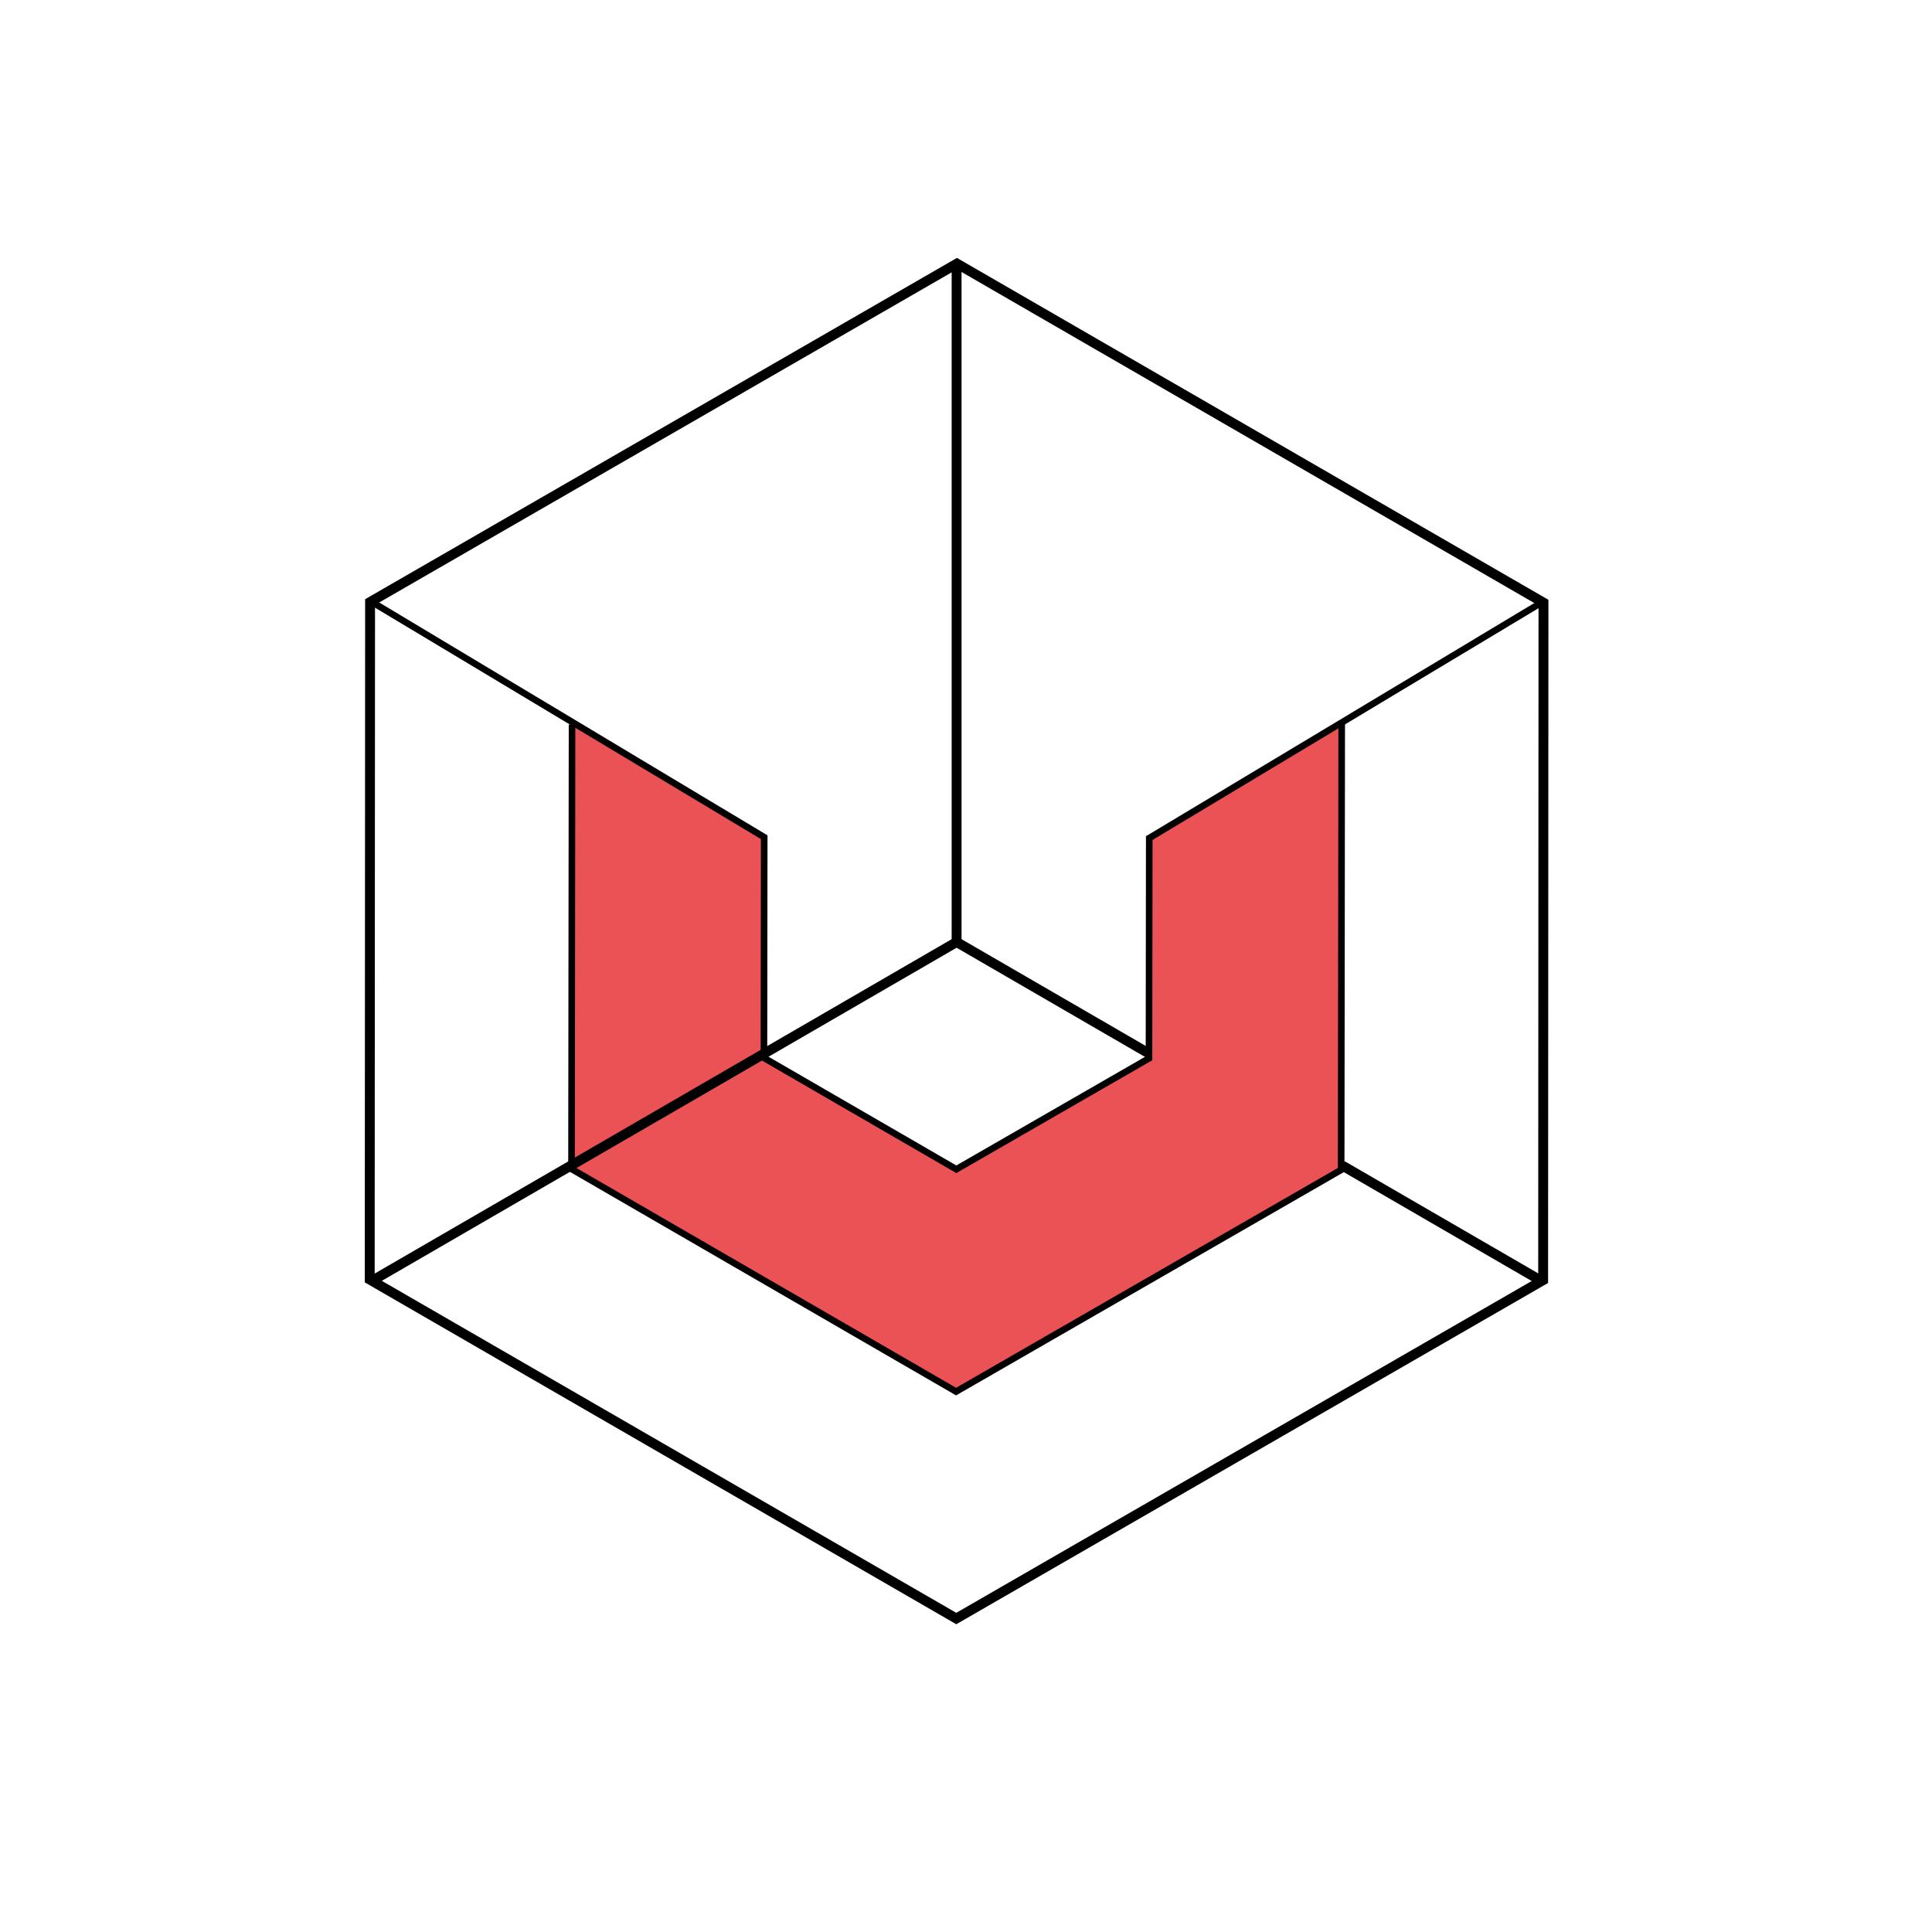
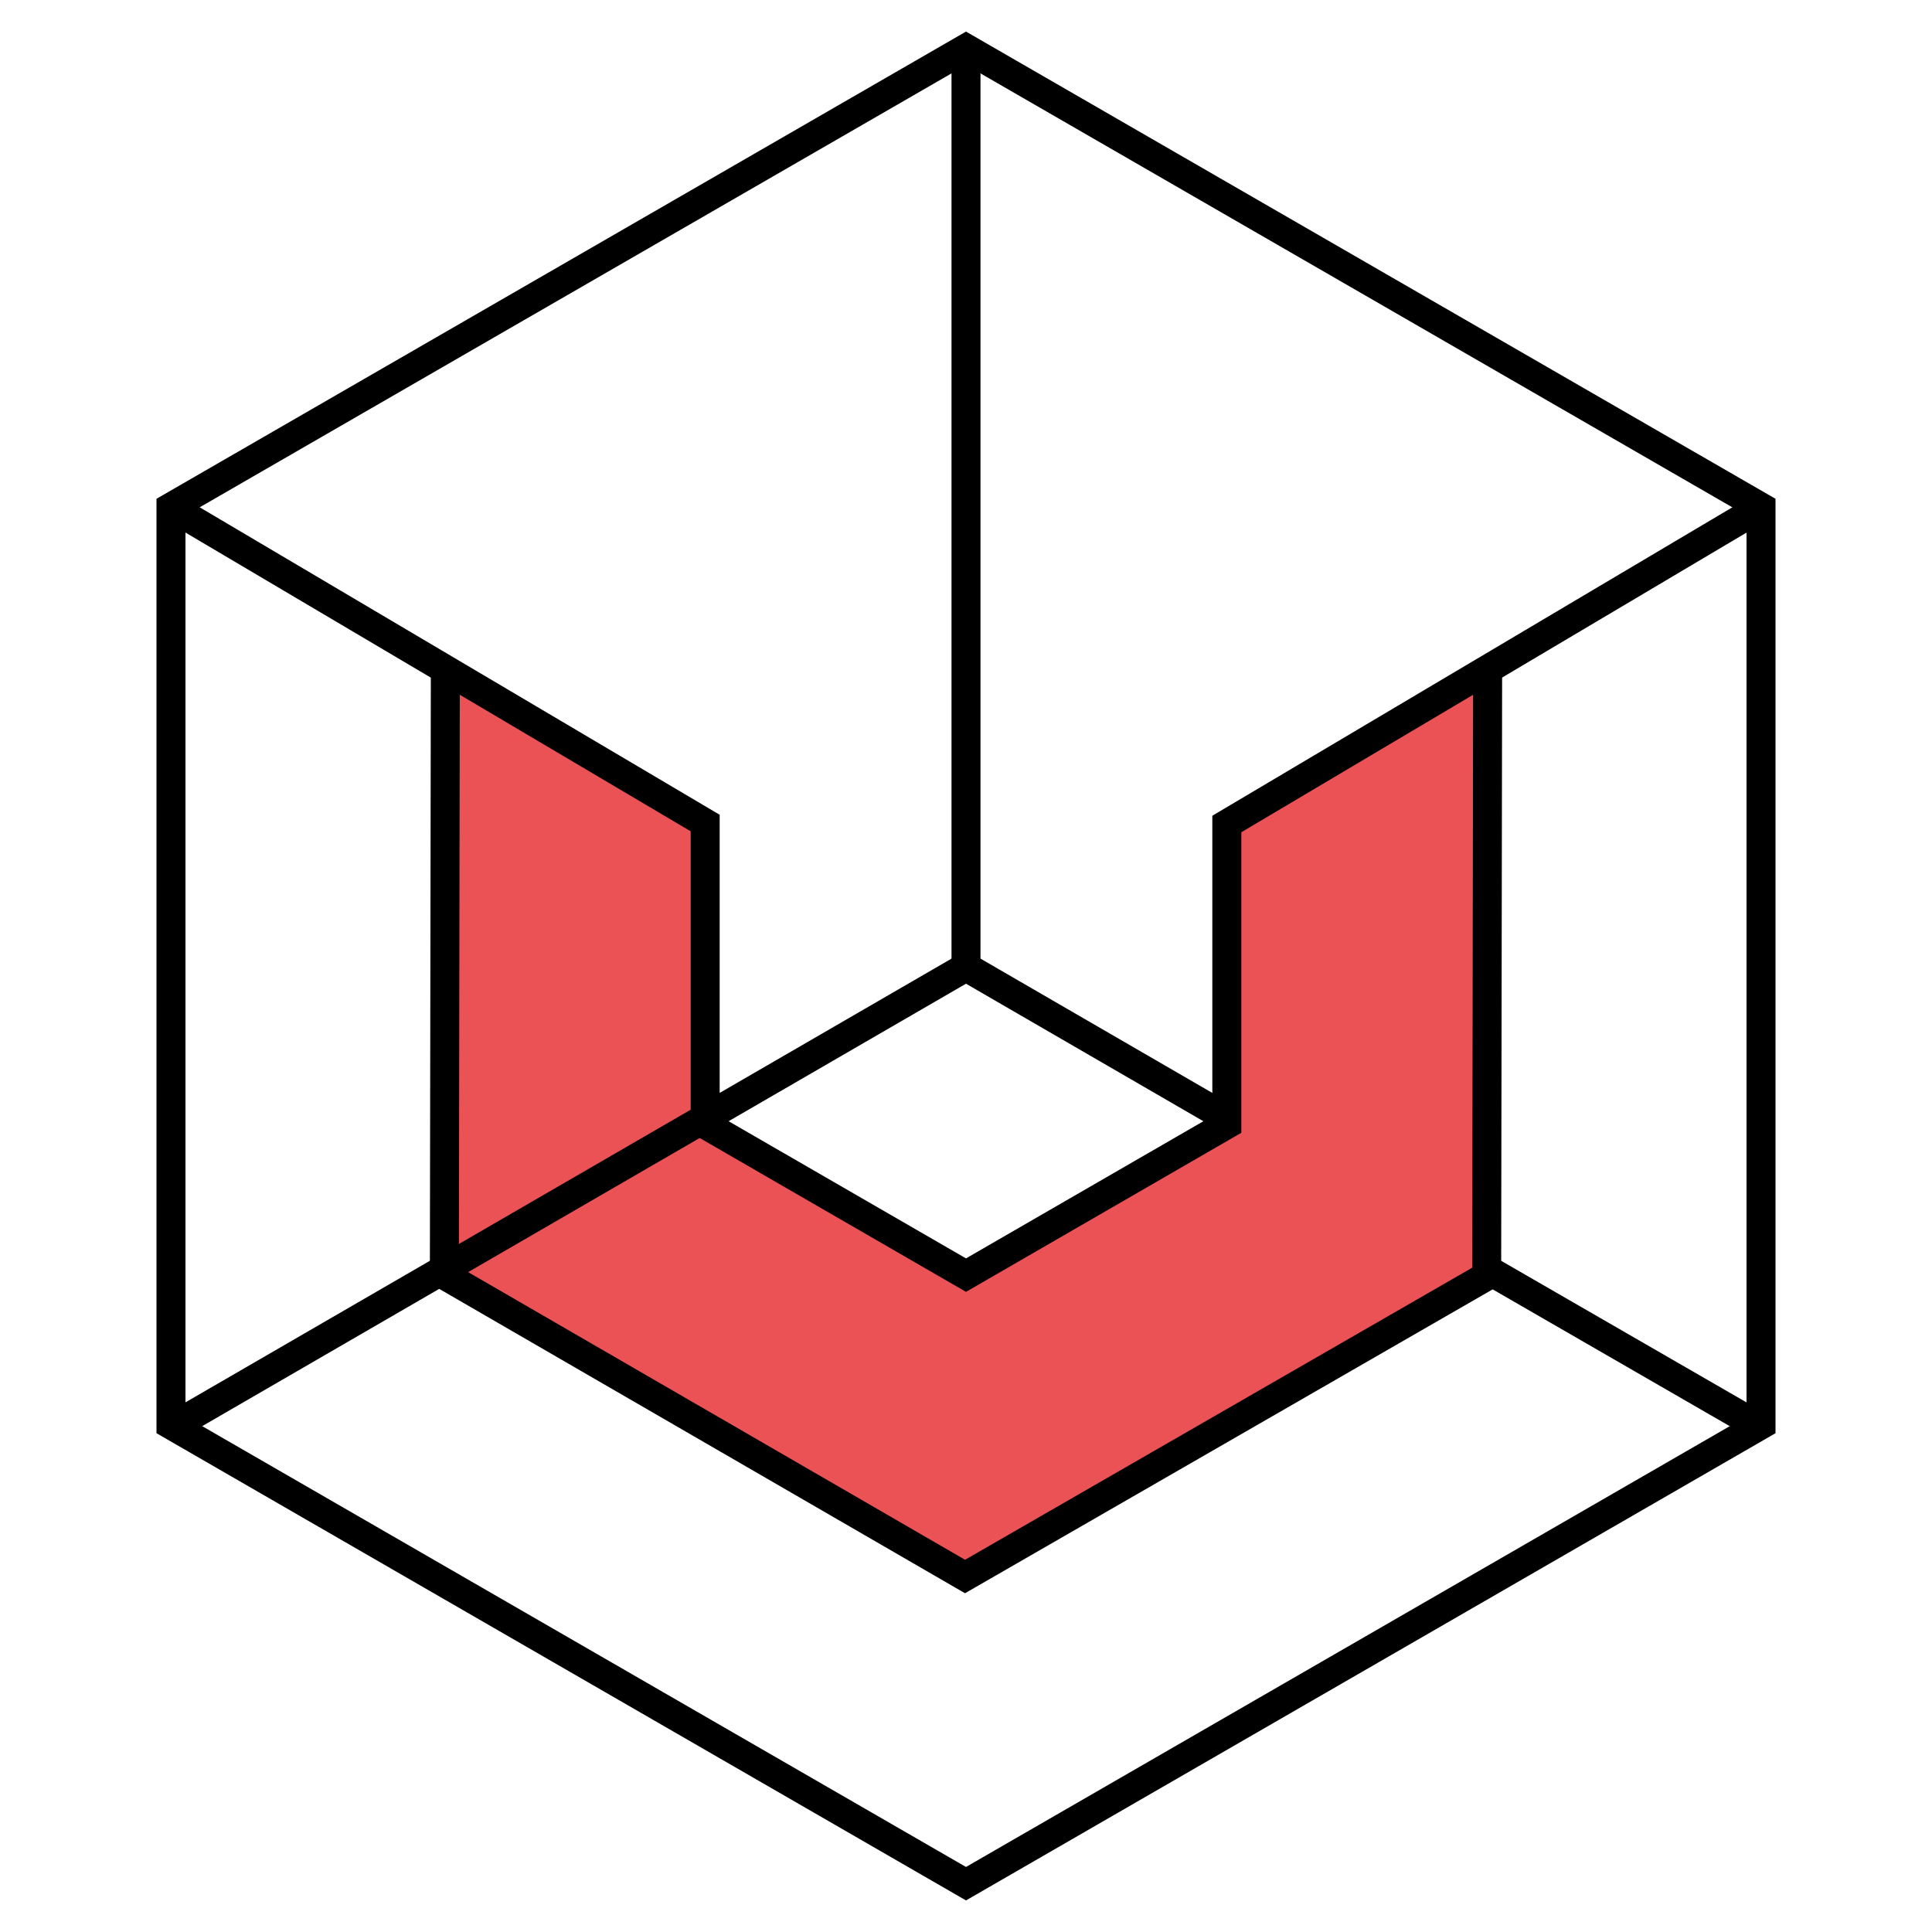
- <svg xmlns="http://www.w3.org/2000/svg" version="1.1" id="Livello_1" x="0px" y="0px" width="293px" height="293px" viewBox="0 0 293 293" enable-background="new 0 0 293 293" xml:space="preserve">
+ <svg xmlns="http://www.w3.org/2000/svg" version="1.1" id="Livello_1" x="0px" y="0px" viewBox="0 0 200 200" style="enable-background:new 0 0 200 200;" xml:space="preserve">
+   <style type="text/css">
+ 	.st0{fill:none;stroke:#000000;stroke-width:3;stroke-miterlimit:10;}
+ 	.st1{fill:#EA5255;}
+ </style>
  <g>
-     <polygon fill="#EA5255" points="115.499,160.751 115.499,126.251 86.999,109.584 86.999,176.917  " />
-     <polygon fill="#EA5255" points="203.166,109.751 174.437,127.219 174.417,160.334 145.034,177.326 115.499,160.251 86.673,177.281    144.994,211.044 203.396,177.417  " />
-     <polygon fill="none" stroke="#000000" stroke-width="1.5" stroke-miterlimit="10" points="145.025,245.462 56.071,194.05    56.124,91.305 145.126,39.978 234.078,91.395 234.027,194.139  " />
-     <polyline fill="none" stroke="#000000" stroke-miterlimit="10" points="174.292,126.788 174.251,160.503 145.034,177.326    115.856,160.434 115.897,126.719  " />
-     <polyline fill="none" stroke="#000000" stroke-miterlimit="10" points="203.477,109.75 203.396,177.417 144.994,211.044    86.673,177.281 86.754,109.889  " />
-     <line fill="none" stroke="#000000" stroke-miterlimit="10" x1="174.093" y1="127.219" x2="233.972" y2="91.267" />
-     <line fill="none" stroke="#000000" stroke-miterlimit="10" x1="116.156" y1="127.125" x2="56.433" y2="91.308" />
-   </g>
-   <g id="Livello_2">
-     <line fill="none" stroke="#000000" stroke-width="1.5" stroke-miterlimit="10" x1="174.338" y1="159.824" x2="145.075" y2="142.864" />
-     <line fill="none" stroke="#000000" stroke-width="1.5" stroke-miterlimit="10" x1="56.408" y1="194.251" x2="145.075" y2="142.864" />
-     <line fill="none" stroke="#000000" stroke-width="1.5" stroke-miterlimit="10" x1="145.075" y1="143.251" x2="145.075" y2="40.751" />
-     <line fill="none" stroke="#000000" stroke-width="1.5" stroke-miterlimit="10" x1="233.742" y1="194.251" x2="203.574" y2="176.765" />
+     <polygon class="st0" points="17.7,52.5 17.7,147.5 100,195 182.3,147.5 182.3,52.5 100,5  " />
+     <polygon class="st1" points="72.7,116.7 72.7,84.8 46.3,69.4 46.3,131.6  " />
+     <polygon class="st1" points="153.7,69.5 127.1,85.7 127.1,116.3 100,132 72.7,116.2 46,132 99.9,163.2 153.9,132.1  " />
+     <g id="Livello_2_1_">
+       <line class="st0" x1="127.1" y1="115.8" x2="100" y2="100.1" />
+       <line class="st0" x1="18" y1="147.6" x2="100" y2="100.1" />
+       <line class="st0" x1="100" y1="100.5" x2="100" y2="5.7" />
+       <line class="st0" x1="182" y1="147.6" x2="154.1" y2="131.5" />
+     </g>
+     <polyline class="st0" points="182.3,52.5 127,85.3 127,116.4 100,132 73,116.4 73,85.2 17.7,52.5  " />
+     <polyline class="st0" points="154,69.5 153.9,132.1 99.9,163.2 46,132 46.1,69.6  " />
  </g>
</svg>
